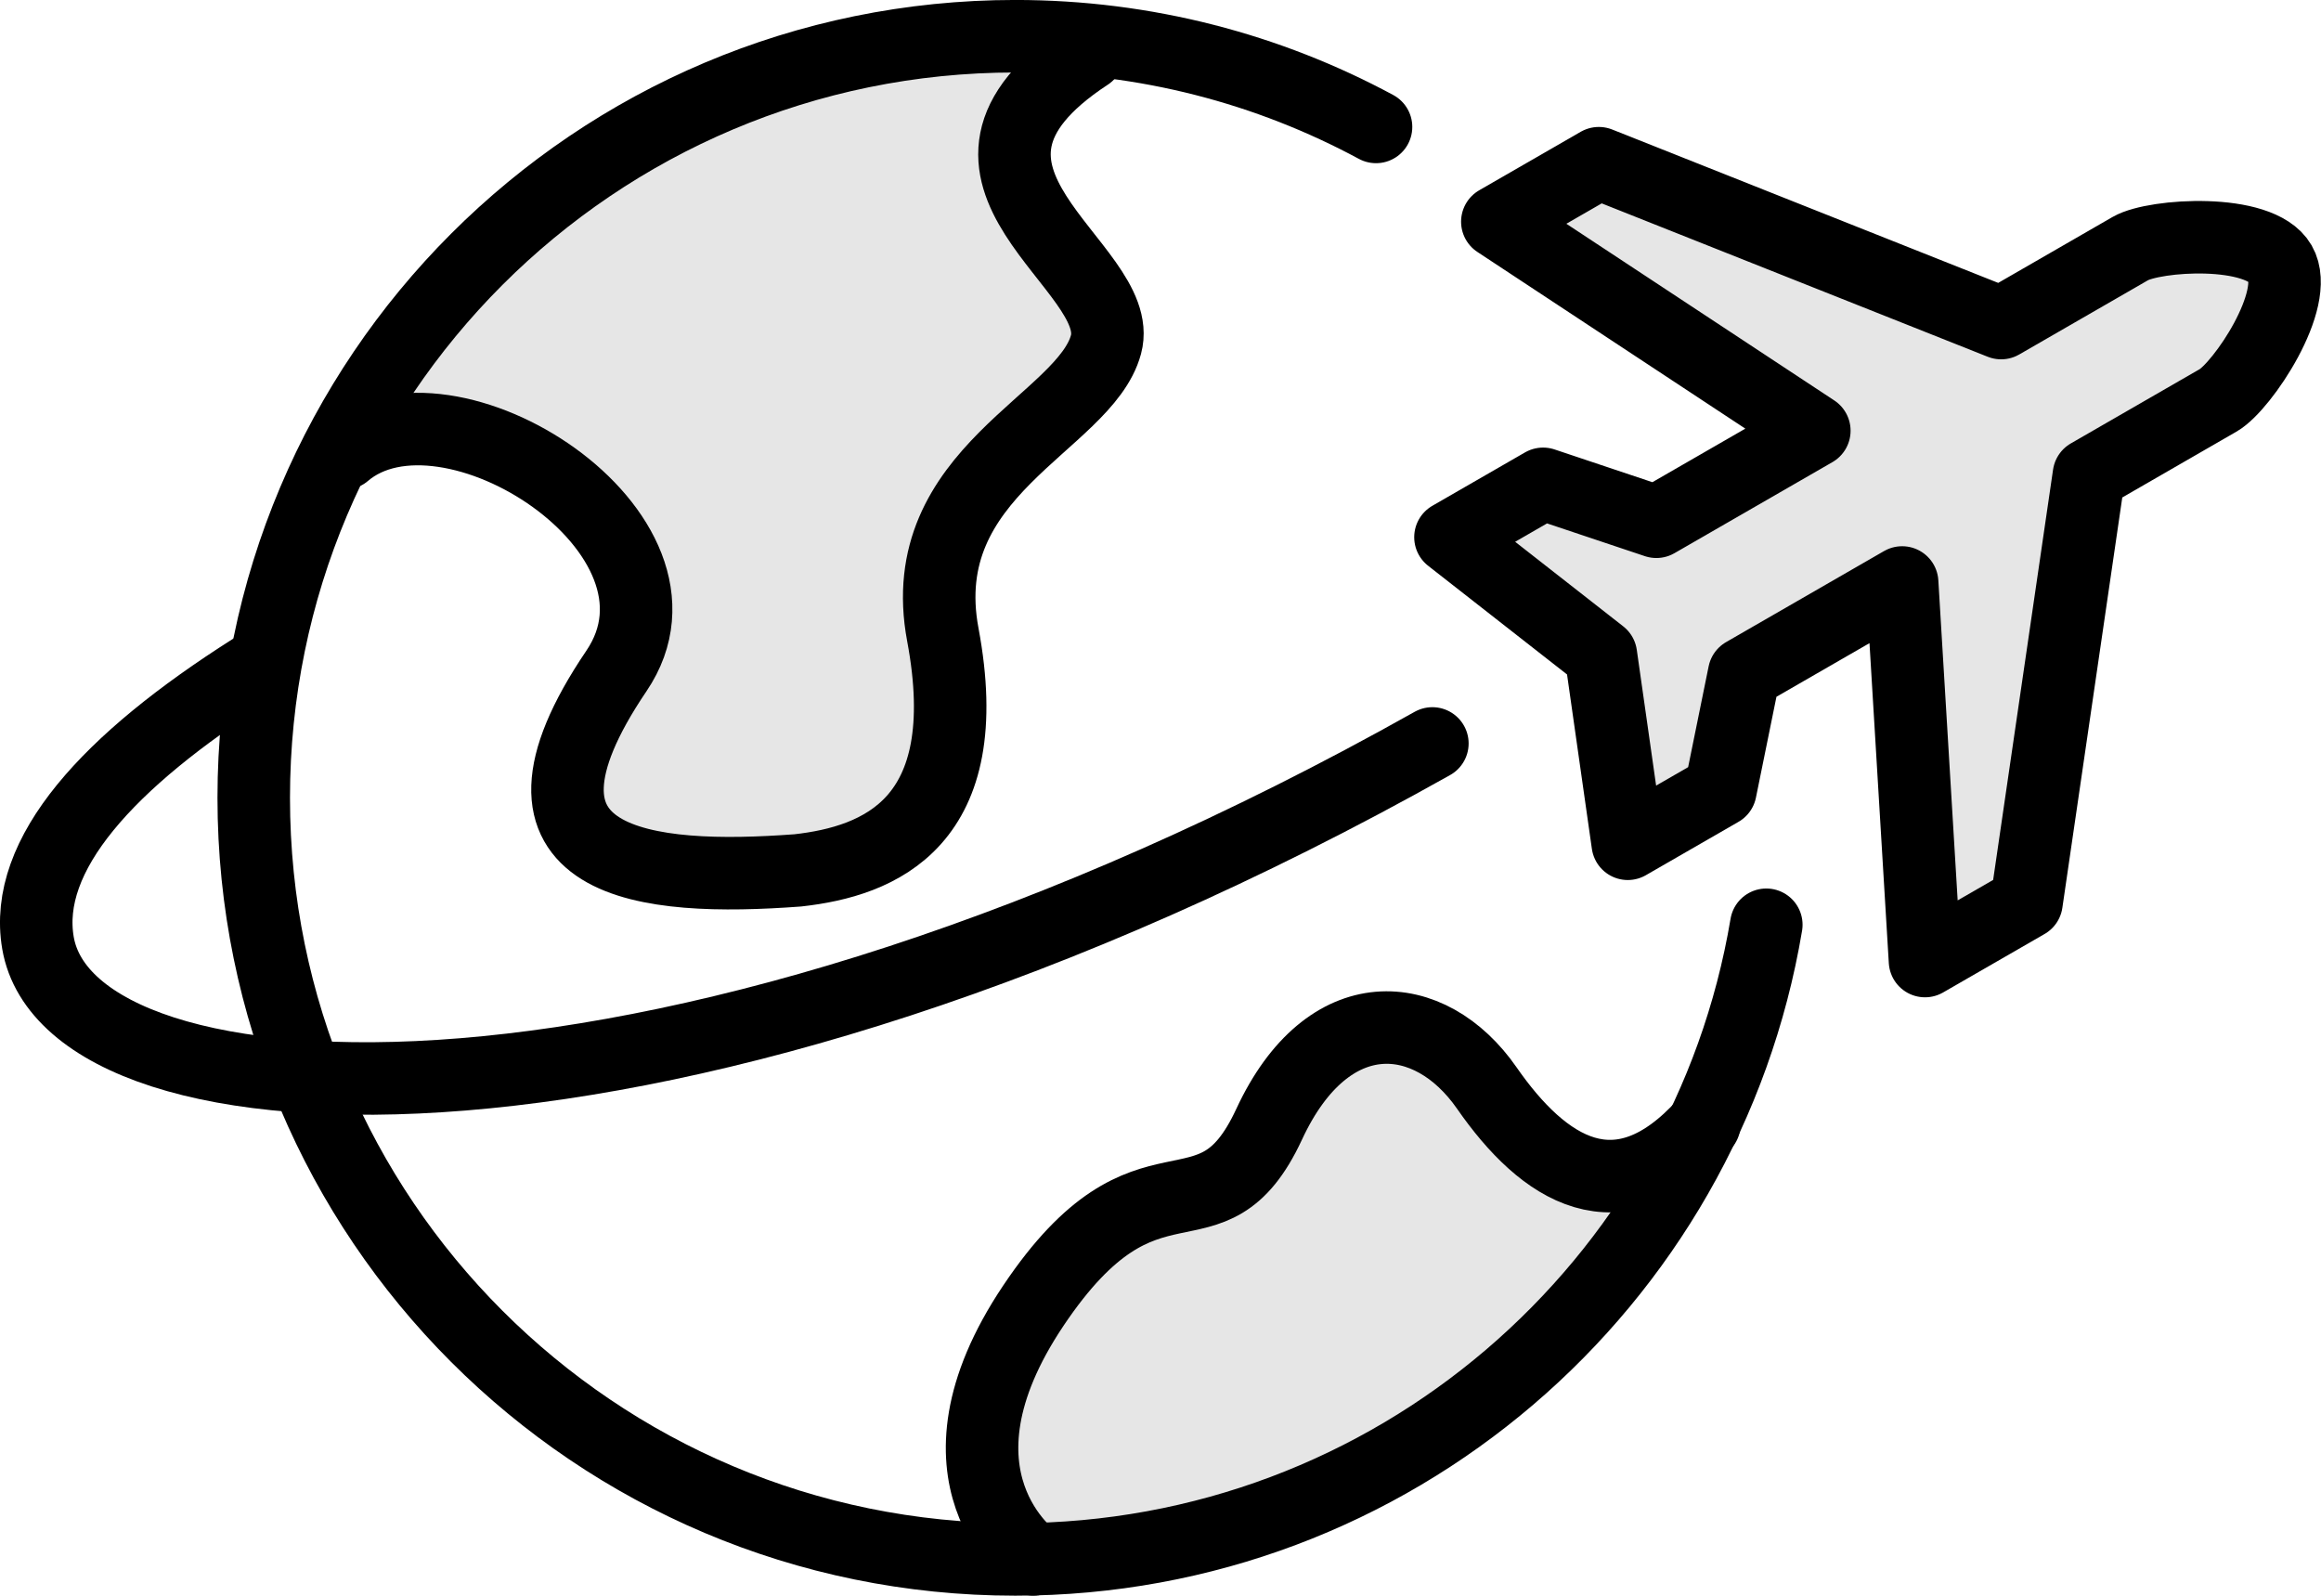
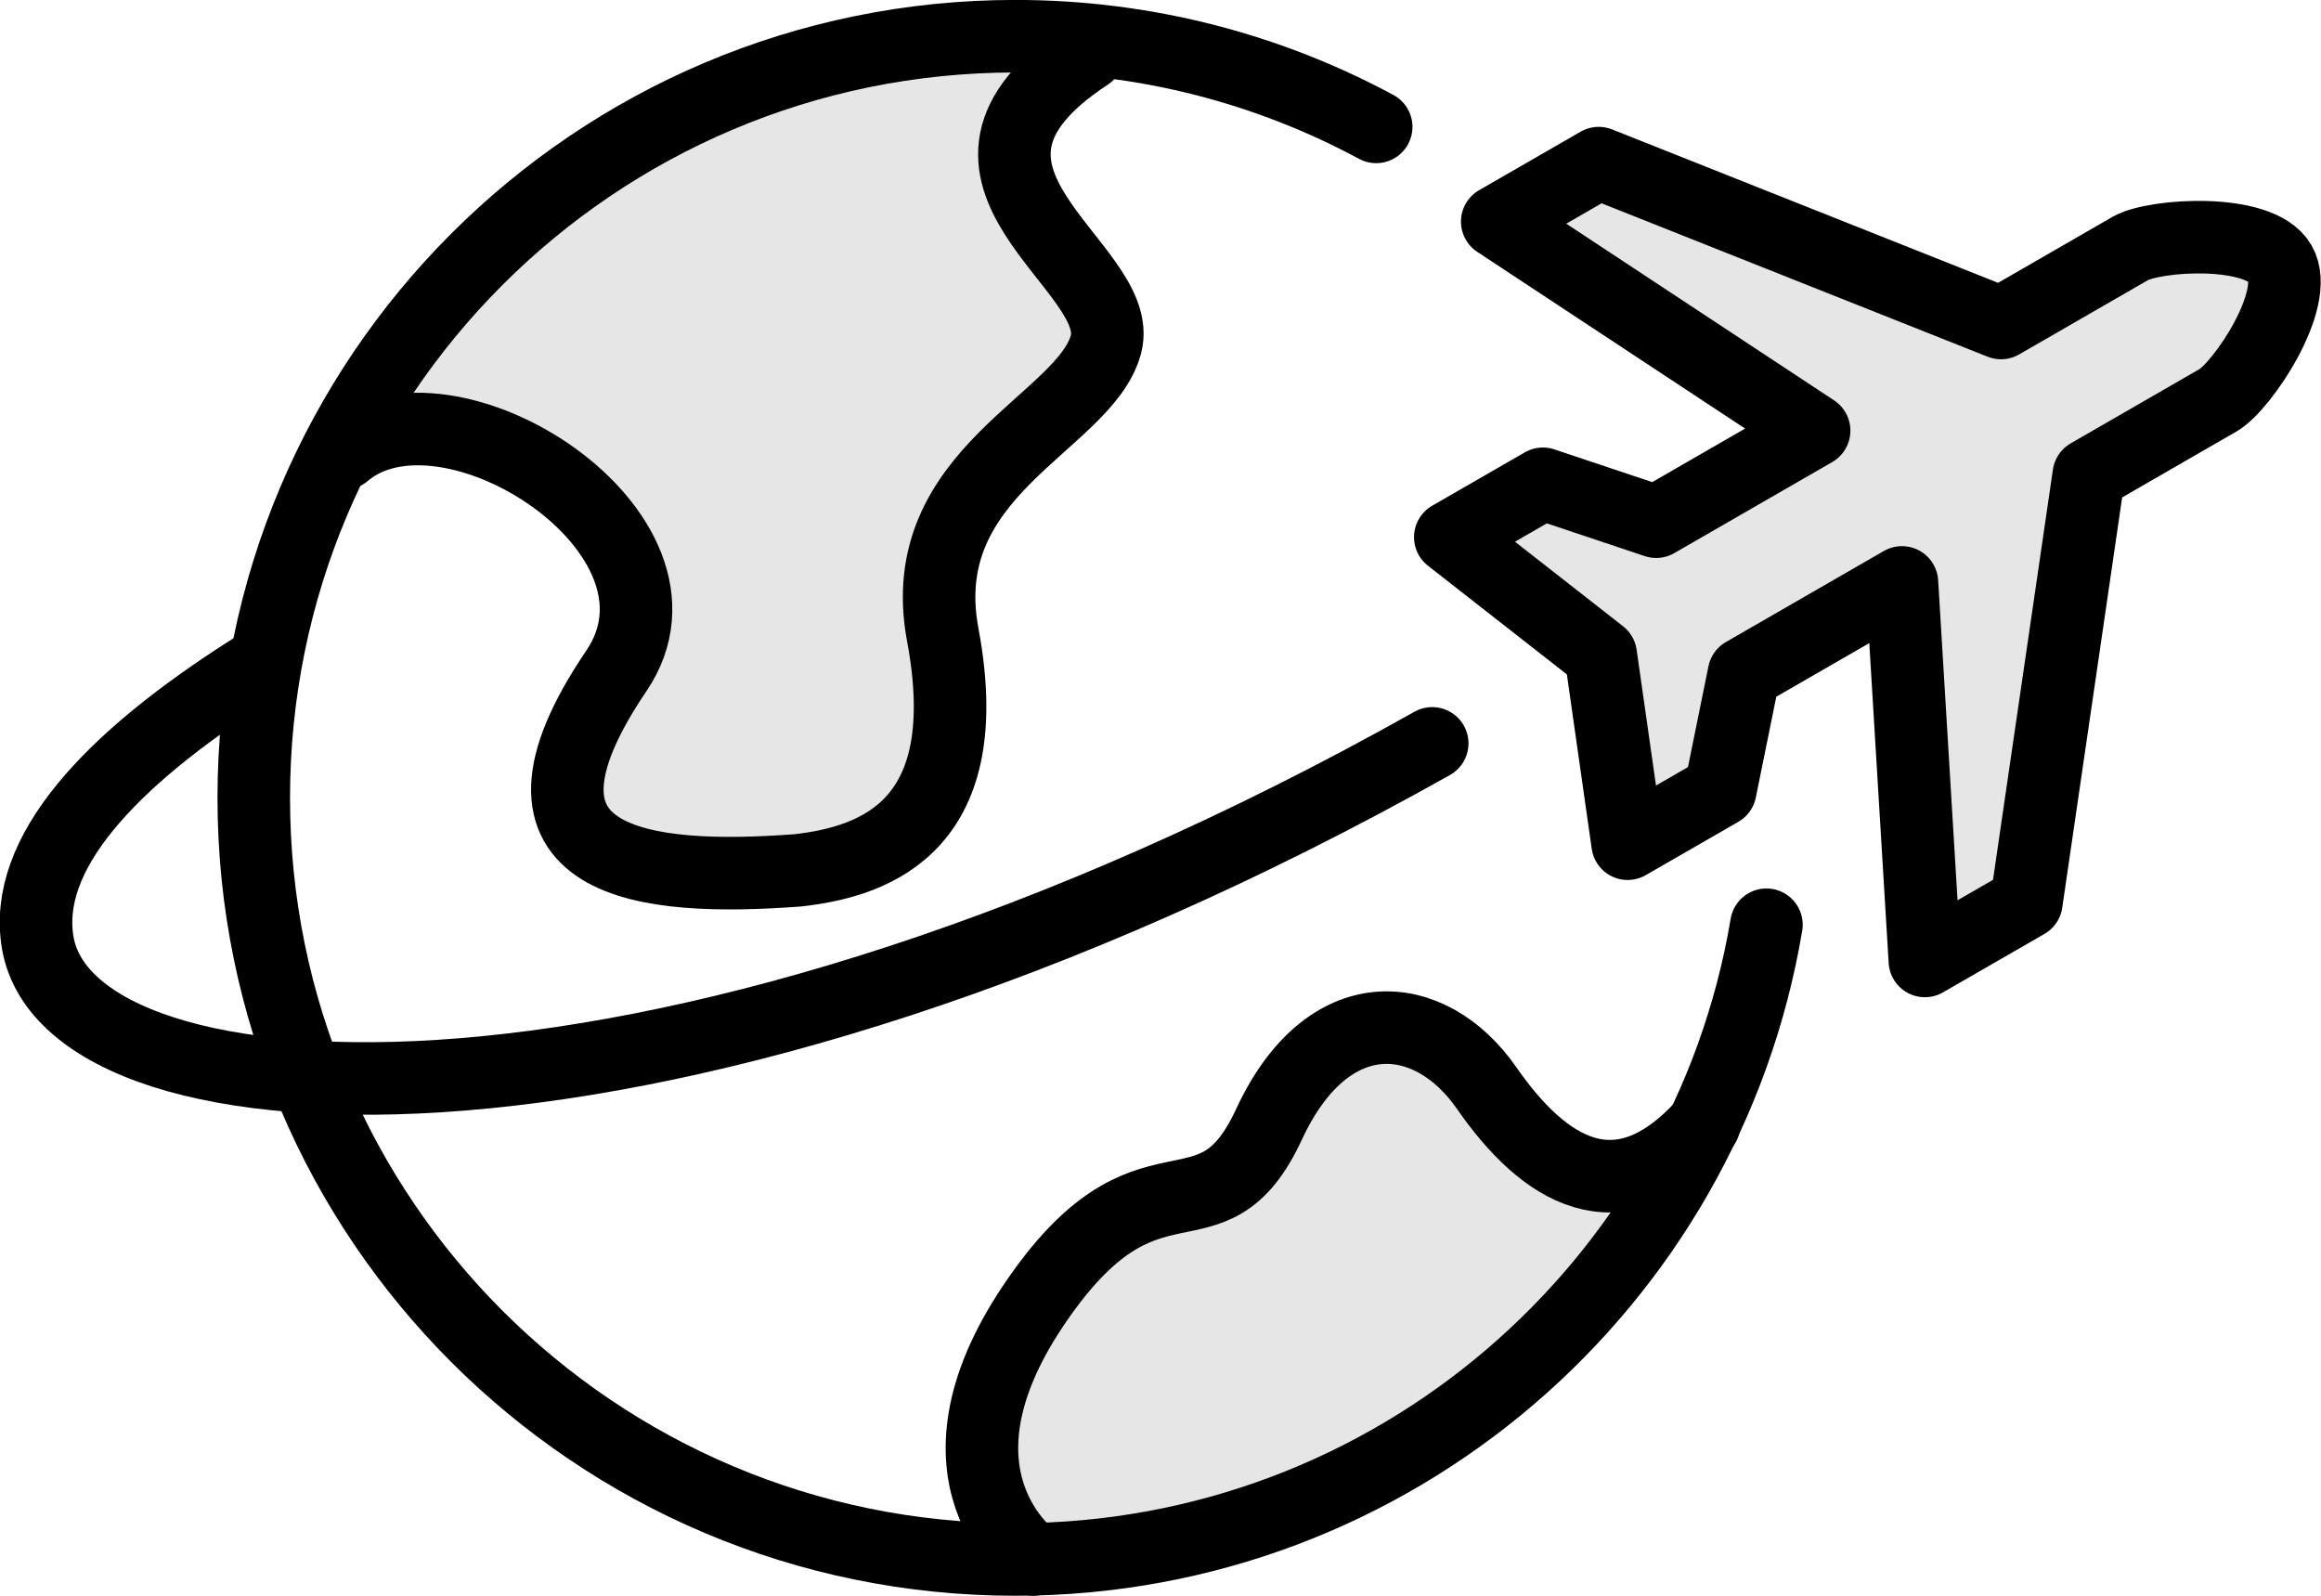
- <svg xmlns="http://www.w3.org/2000/svg" version="1.1" id="svg361" width="105.954" height="72.853">
-   <defs id="defs4543" />
-   <g id="earth-plane" transform="matrix(2.196578,0,0,2.196578,434.1672,573.0362)">
-     <path d="m -157.65,-240.905 2.109,-1.215 1.298,-8.889 2.687,-1.549 c 0.504,-0.291 1.718,-2.102 1.288,-2.844 -0.43,-0.742 -2.609,-0.6 -3.113,-0.31 l -2.687,1.549 -8.361,-3.322 -2.109,1.215 6.588,4.344 -3.283,1.892 -2.354,-0.788 -1.925,1.109 3.126,2.446 0.559,3.925 1.925,-1.109 0.494,-2.429 3.283,-1.892 z" id="XMLID_1118_" style="opacity:0.1;stroke-width:0.377" />
-     <path d="m -174.671,-253.717 c 0.44,-1.633 -4.208,-3.517 -0.377,-6.029 l -0.057,-0.303 c -0.479,-0.044 -0.961,-0.073 -1.45,-0.073 -6.15,0 -11.477,3.51 -14.097,8.635 l 0.154,0.032 c 2.135,-1.821 7.589,1.661 5.652,4.522 -2.763,4.082 0.641,4.378 3.768,4.145 1.696,-0.188 3.747,-0.987 3.015,-4.899 -0.636,-3.397 2.952,-4.396 3.391,-6.029 z" id="XMLID_1117_" style="opacity:0.1;stroke-width:0.377" />
-     <path d="m -162.273,-237.476 c -1.774,1.923 -3.315,0.893 -4.485,-0.791 -1.178,-1.696 -3.297,-1.884 -4.522,0.754 -1.225,2.638 -2.496,0.188 -4.899,3.768 -2.31,3.443 -0.177,5.143 -0.011,5.267 6.142,-0.14 11.418,-3.776 13.916,-8.998 z" id="XMLID_1116_" style="opacity:0.1;stroke-width:0.377" />
-     <path d="m -160.948,-241.659 c -1.256,7.486 -7.766,13.189 -15.608,13.189 -8.741,0 -15.827,-7.086 -15.827,-15.827 0,-8.741 7.086,-15.827 15.827,-15.827 2.712,0 5.265,0.682 7.497,1.885" stroke-miterlimit="10" id="XMLID_1115_" style="fill:none;stroke:#000000;stroke-width:1.507;stroke-linecap:round;stroke-linejoin:round;stroke-miterlimit:10" />
-     <path d="m -157.65,-240.905 2.109,-1.215 1.298,-8.889 2.687,-1.549 c 0.504,-0.291 1.718,-2.102 1.288,-2.844 -0.43,-0.742 -2.609,-0.6 -3.113,-0.31 l -2.687,1.549 -8.361,-3.322 -2.109,1.215 6.588,4.344 -3.283,1.892 -2.354,-0.788 -1.925,1.109 3.126,2.446 0.559,3.925 1.925,-1.109 0.494,-2.429 3.283,-1.892 z" stroke-miterlimit="10" id="XMLID_1114_" style="fill:none;stroke:#000000;stroke-width:1.507;stroke-linecap:round;stroke-linejoin:round;stroke-miterlimit:10" />
-     <path d="m -167.888,-245.427 c -15.764,8.855 -28.3,8.102 -28.979,4.145 -0.314,-1.834 1.451,-3.775 4.447,-5.677" stroke-miterlimit="10" id="XMLID_1113_" style="fill:none;stroke:#000000;stroke-width:1.507;stroke-linecap:round;stroke-linejoin:round;stroke-miterlimit:10" />
-     <path d="m -175.048,-259.746 c -3.831,2.512 0.817,4.396 0.377,6.029 -0.44,1.633 -4.027,2.632 -3.391,6.029 0.733,3.912 -1.319,4.71 -3.015,4.899 -3.127,0.233 -6.531,-0.063 -3.768,-4.145 1.937,-2.861 -3.517,-6.343 -5.652,-4.522" stroke-miterlimit="10" id="XMLID_1112_" style="fill:none;stroke:#000000;stroke-width:1.507;stroke-linecap:round;stroke-linejoin:round;stroke-miterlimit:10" />
-     <path d="m -176.179,-228.47 c 0,0 -2.402,-1.696 0,-5.276 2.402,-3.58 3.674,-1.13 4.899,-3.768 1.225,-2.638 3.344,-2.449 4.522,-0.754 1.178,1.696 2.732,2.732 4.522,0.754" stroke-miterlimit="10" id="XMLID_1110_" style="fill:none;stroke:#000000;stroke-width:1.507;stroke-linecap:round;stroke-linejoin:round;stroke-miterlimit:10" />
-   </g>
+ <svg xmlns="http://www.w3.org/2000/svg" version="1.1" viewBox="0 0 75 51.57">
+   <path id="XMLID_1118_" d="m62.2 31.05 3.279-1.889 2.018-13.82 4.178-2.409c0.784-0.452 2.671-3.268 2.003-4.422-0.668-1.154-4.056-0.933-4.84-0.482l-4.178 2.409-13-5.166-3.279 1.889 10.24 6.755-5.104 2.942-3.66-1.225-2.993 1.724 4.861 3.803 0.87 6.103 2.993-1.724 0.767-3.777 5.104-2.942z" style="opacity:.1;stroke-width:.586" />
+   <path id="XMLID_1117_" d="m35.74 11.13c0.684-2.539-6.543-5.468-0.586-9.374l-0.088-0.472c-0.744-0.068-1.494-0.114-2.255-0.114-9.563 0-17.84 5.458-21.92 13.43l0.24 0.05c3.32-2.832 11.8 2.583 8.789 7.031-4.296 6.347 0.997 6.807 5.859 6.445 2.637-0.293 5.826-1.534 4.687-7.617-0.989-5.283 4.589-6.836 5.273-9.374z" style="opacity:.1;stroke-width:.586" />
+   <path id="XMLID_1116_" d="m55.01 36.38c-2.758 2.99-5.155 1.388-6.973-1.23-1.831-2.637-5.127-2.93-7.031 1.172-1.904 4.101-3.882 0.293-7.617 5.859-3.592 5.353-0.276 7.996-0.018 8.19 9.55-0.217 17.75-5.871 21.64-13.99z" style="opacity:.1;stroke-width:.586" />
+   <path id="XMLID_1115_" d="m57.08 29.88c-1.952 11.64-12.07 20.51-24.27 20.51-13.59 0-24.61-11.02-24.61-24.61s11.02-24.61 24.61-24.61c4.217 0 8.187 1.061 11.66 2.93" stroke-miterlimit="10" style="fill:none;stroke-linecap:round;stroke-linejoin:round;stroke-miterlimit:10;stroke-width:2.344;stroke:#000000" />
+   <path id="XMLID_1114_" d="m62.2 31.05 3.279-1.889 2.018-13.82 4.178-2.409c0.784-0.452 2.671-3.268 2.003-4.422-0.668-1.154-4.056-0.933-4.84-0.482l-4.178 2.409-13-5.166-3.279 1.889 10.24 6.755-5.104 2.942-3.66-1.225-2.993 1.724 4.861 3.803 0.87 6.103 2.993-1.724 0.767-3.777 5.104-2.942z" stroke-miterlimit="10" style="fill:none;stroke-linecap:round;stroke-linejoin:round;stroke-miterlimit:10;stroke-width:2.344;stroke:#000000" />
+   <path id="XMLID_1113_" d="m46.28 24.02c-24.51 13.77-44 12.6-45.06 6.445-0.489-2.852 2.256-5.87 6.914-8.827" stroke-miterlimit="10" style="fill:none;stroke-linecap:round;stroke-linejoin:round;stroke-miterlimit:10;stroke-width:2.344;stroke:#000000" />
+   <path id="XMLID_1112_" d="m35.15 1.758c-5.957 3.906 1.27 6.836 0.586 9.374-0.684 2.539-6.262 4.092-5.273 9.374 1.139 6.082-2.051 7.324-4.687 7.617-4.862 0.362-10.16-0.098-5.859-6.445 3.011-4.448-5.468-9.863-8.789-7.031" stroke-miterlimit="10" style="fill:none;stroke-linecap:round;stroke-linejoin:round;stroke-miterlimit:10;stroke-width:2.344;stroke:#000000" />
+   <path id="XMLID_1110_" d="m33.39 50.39s-3.735-2.637 0-8.203c3.735-5.566 5.713-1.758 7.617-5.859 1.904-4.101 5.2-3.808 7.031-1.172 1.831 2.637 4.248 4.248 7.031 1.172" stroke-miterlimit="10" style="fill:none;stroke-linecap:round;stroke-linejoin:round;stroke-miterlimit:10;stroke-width:2.344;stroke:#000000" />
</svg>
